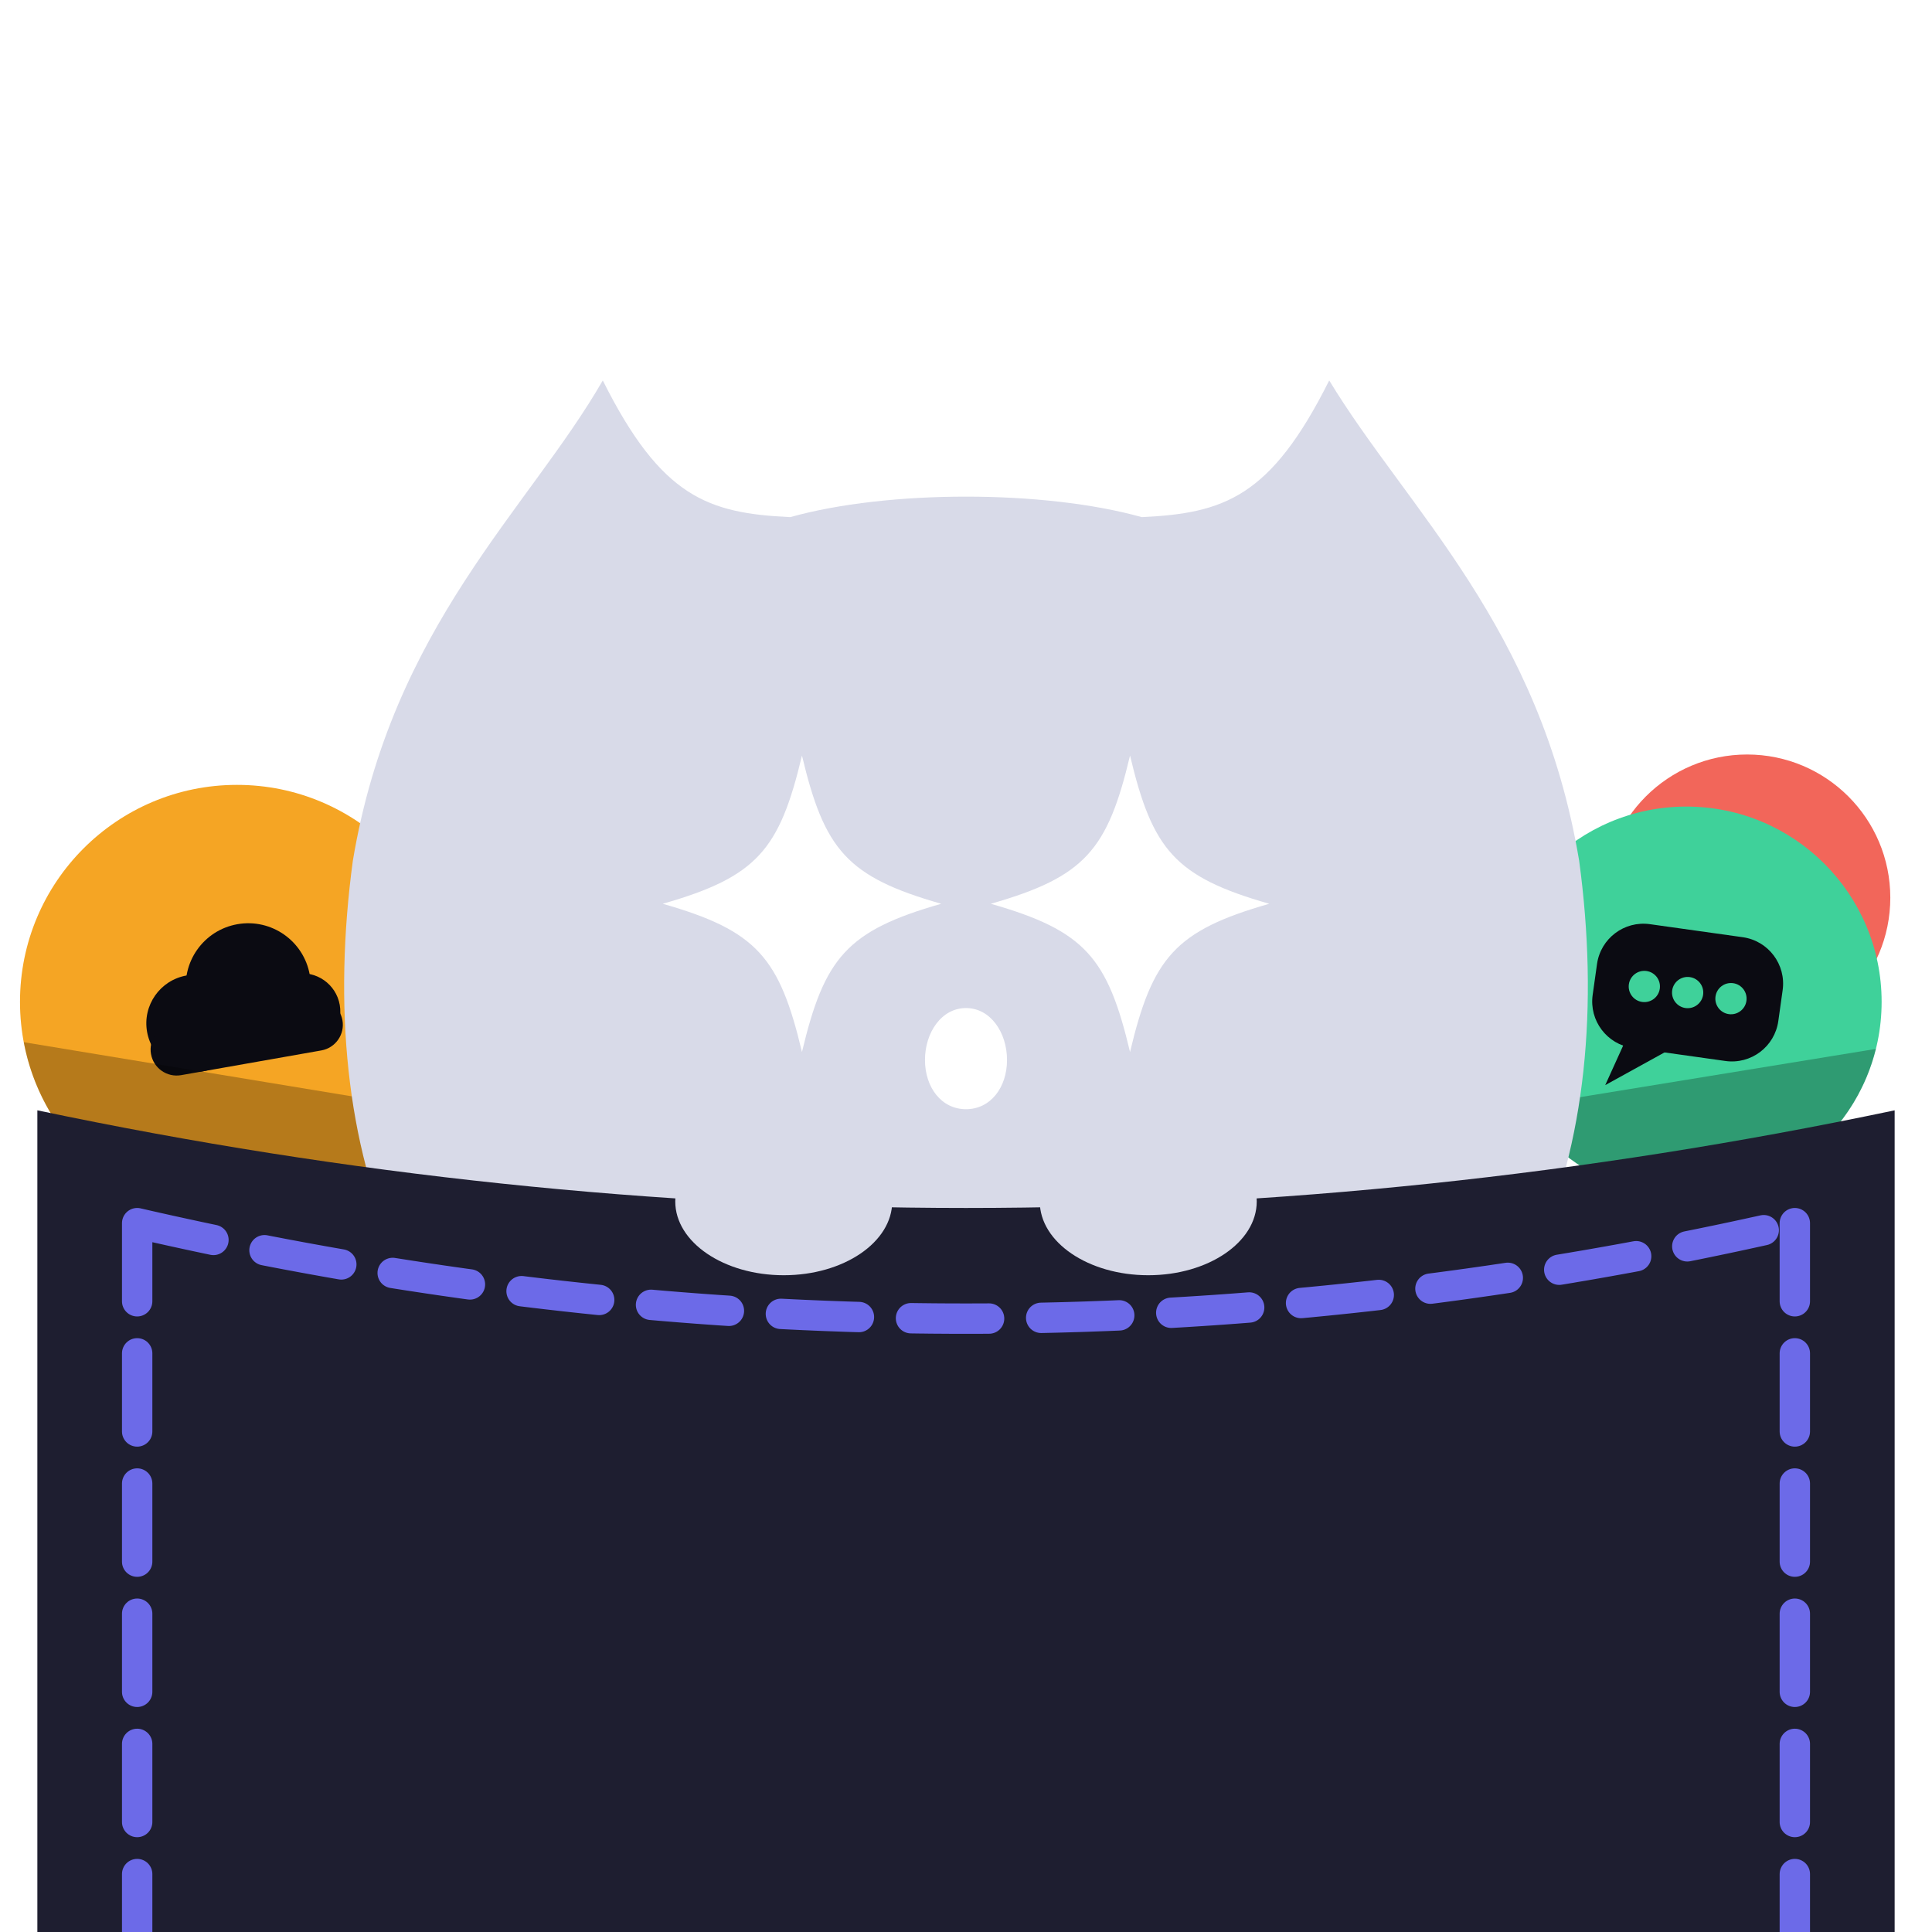
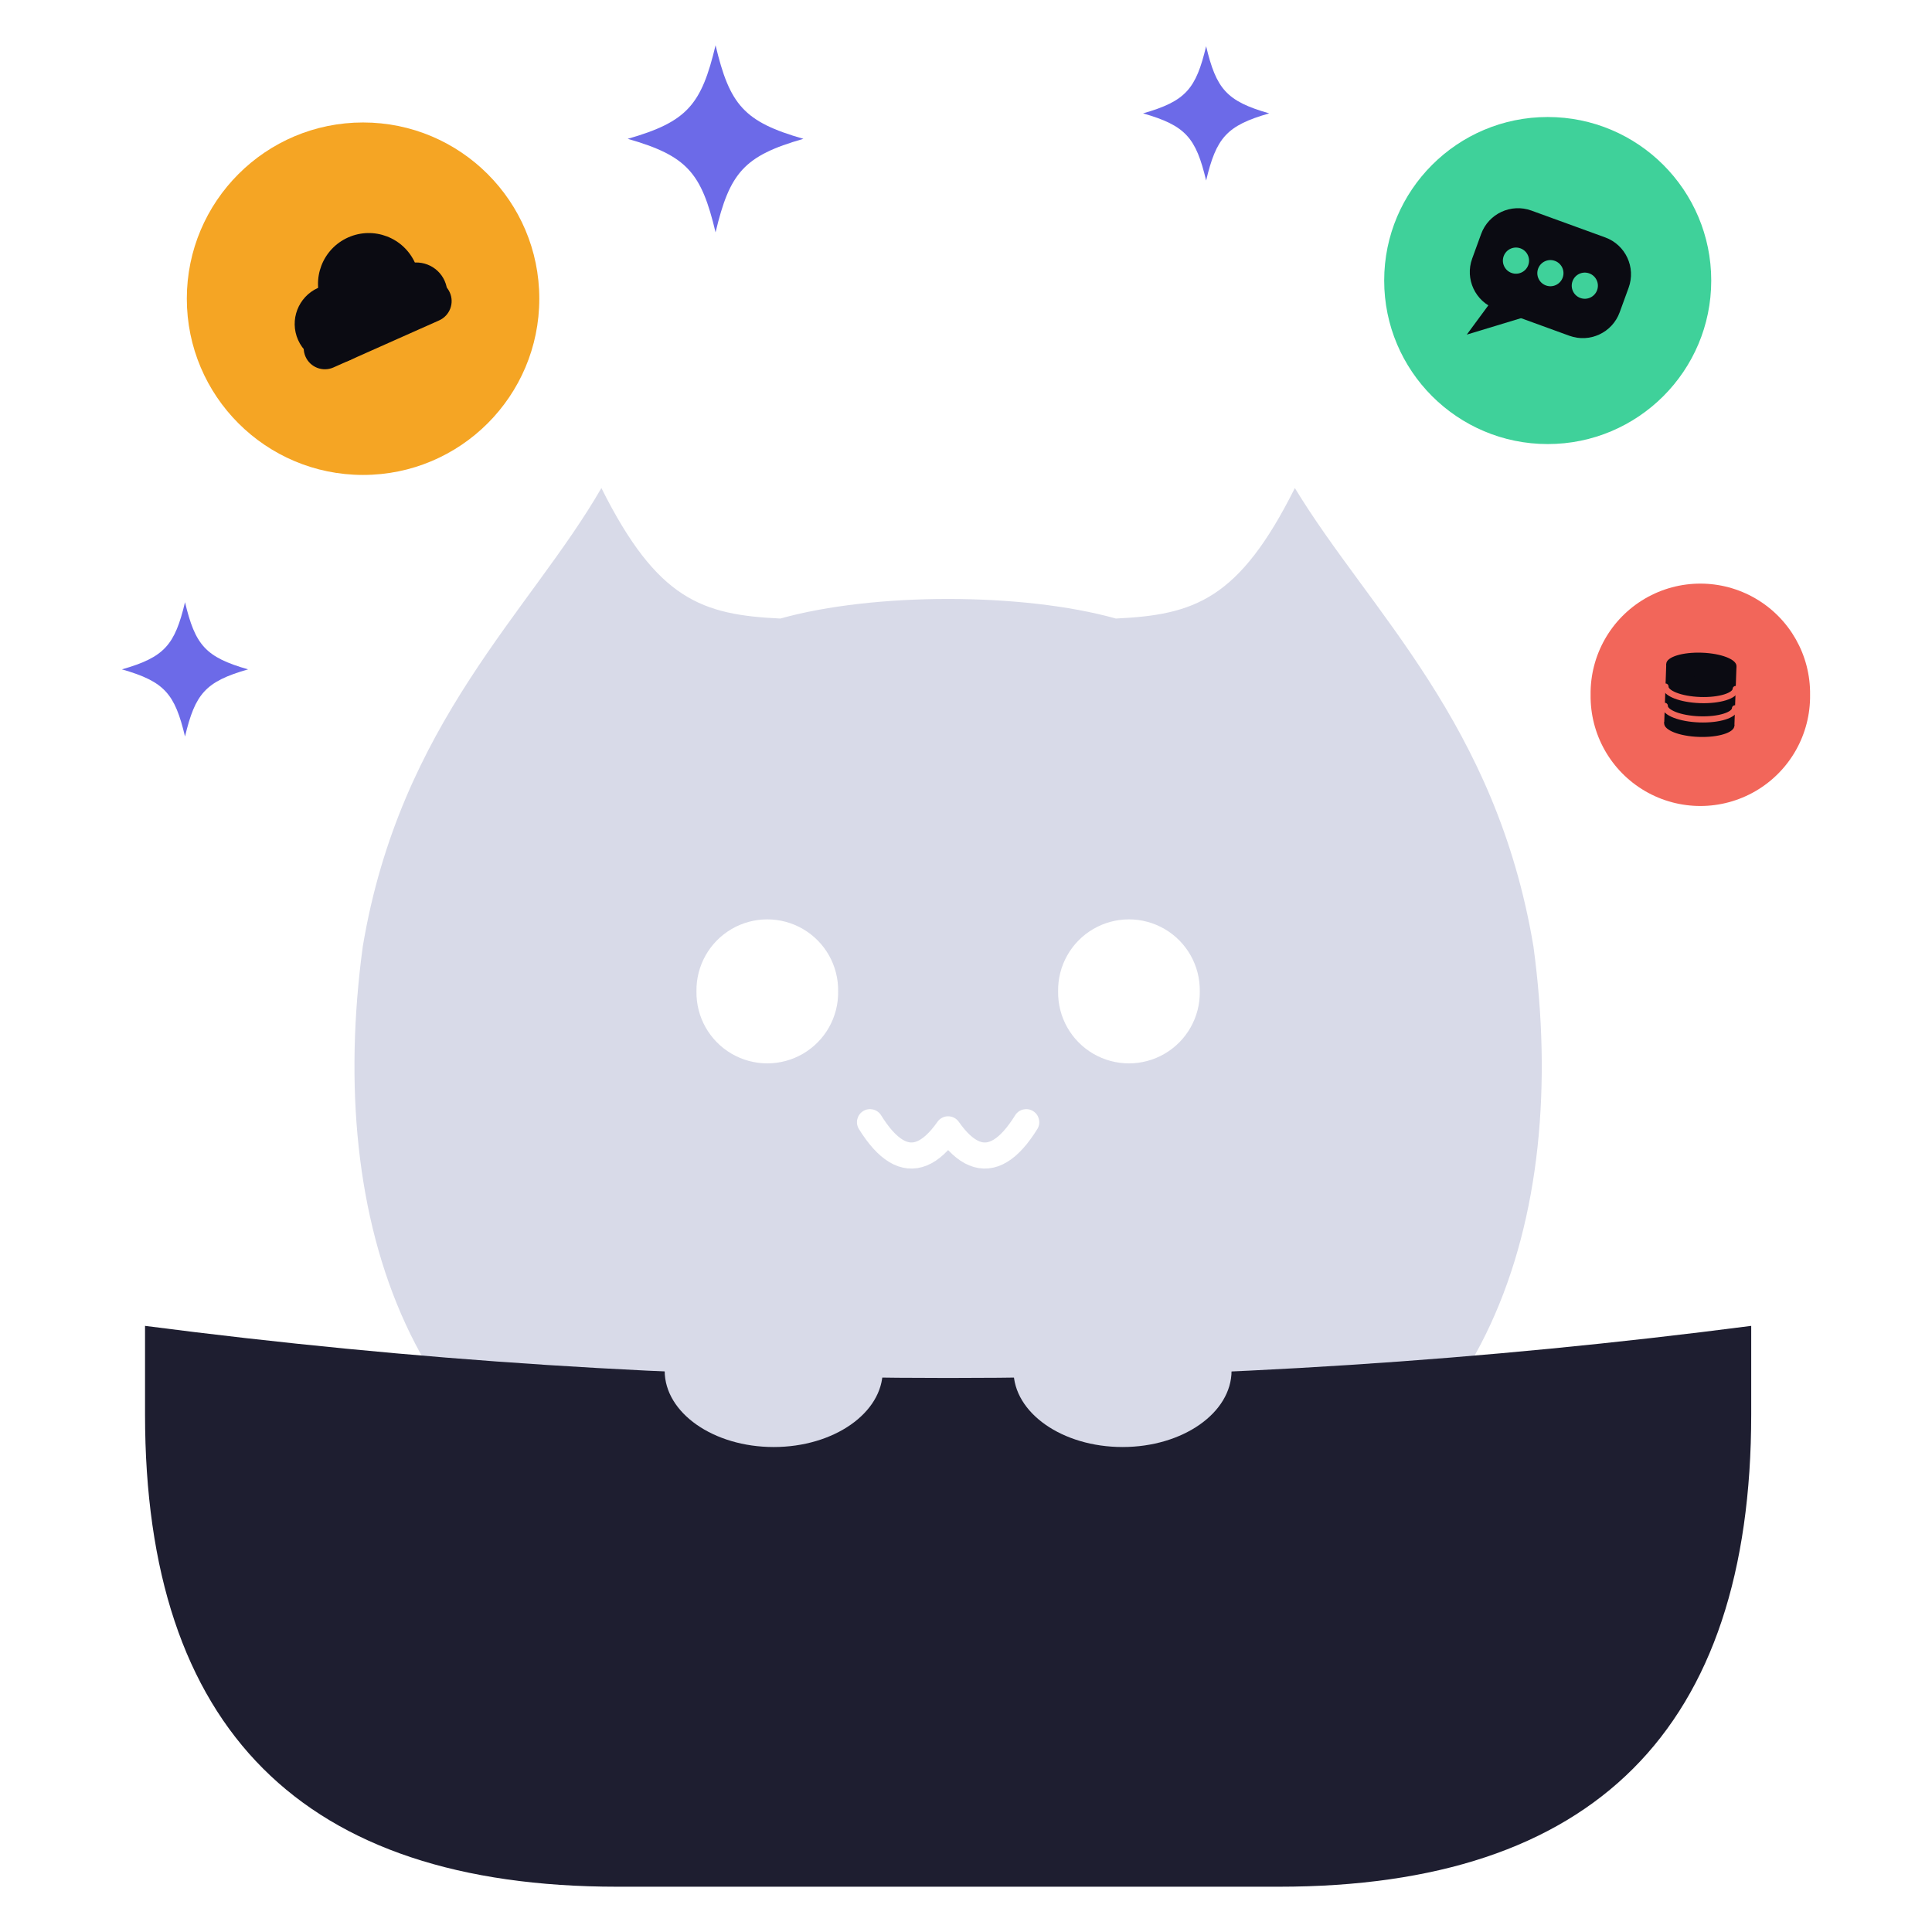
<svg xmlns="http://www.w3.org/2000/svg" viewBox="0 0 1024 1024" width="1024" height="1024">
-   <path d="M850.1 475.8 A75.9 75.9 0 1 0 1001.9 475.8 A75.9 75.9 0 1 0 850.1 475.8 Z" fill="#F2665A" />
-   <path d="M904.82 451.98 L952.92 458.74 L947.18 499.62 L899.08 492.86 Z" fill="#0B0B12" />
-   <path d="M904.82 451.98 A24.29 8.5 8 1 0 952.92 458.74 A24.29 8.5 8 1 0 904.82 451.98 Z" fill="#0B0B12" />
-   <path d="M899.08 492.86 A24.29 8.5 8 1 0 947.18 499.62 A24.29 8.5 8 1 0 899.08 492.86 Z" fill="#0B0B12" />
-   <path d="M902.62 467.61 A24.29 8.5 8 0 0 950.73 474.37" fill="none" stroke="#F2665A" stroke-width="4.25" stroke-linecap="round" stroke-linejoin="round" />
-   <path d="M900.77 480.84 A24.29 8.5 8 0 0 948.87 487.6" fill="none" stroke="#F2665A" stroke-width="4.25" stroke-linecap="round" stroke-linejoin="round" />
-   <path d="M10.6 531 A115 115 0 1 0 240.6 531 A115 115 0 1 0 10.6 531 Z" fill="#F5A524" />
-   <path d="M77.95 546.88 A25.76 25.76 -10 1 0 128.69 537.93 A25.76 25.76 -10 1 0 77.95 546.88 Z" fill="#0B0B12" />
-   <path d="M98.95 528.22 A33.12 33.12 -10 1 0 164.19 516.72 A33.12 33.12 -10 1 0 98.95 528.22 Z" fill="#0B0B12" />
-   <path d="M140.2 539.64 A20.24 20.24 -10 1 0 180.07 532.61 A20.24 20.24 -10 1 0 140.2 539.64 Z" fill="#0B0B12" />
-   <path d="M91.22 542.67 L165.52 529.57 A13.8 13.8 -10 0 1 181.5 540.76 L181.5 540.76 A13.8 13.8 -10 0 1 170.31 556.75 L96.02 569.85 A13.8 13.8 -10 0 1 80.03 558.65 L80.03 558.65 A13.8 13.8 -10 0 1 91.22 542.67 Z" fill="#0B0B12" />
-   <path d="M225.73 587.56 A115 115 0 0 1 12.6 552.38 Z" fill="#000000" fill-opacity="0.26" />
-   <path d="M790.3 531 A103.5 103.5 0 1 0 997.3 531 A103.5 103.5 0 1 0 790.3 531 Z" fill="#3FD19A" />
-   <path d="M874.5 489.83 L923.7 496.74 A24.84 24.84 8 0 1 944.84 524.8 L942.54 541.19 A24.84 24.84 8 0 1 914.48 562.34 L865.28 555.42 A24.84 24.84 8 0 1 844.14 527.37 L846.45 510.97 A24.84 24.84 8 0 1 874.5 489.83 Z" fill="#0B0B12" />
-   <path d="M862.93 548.4 L850.81 575.13 L887.06 555.14 Z" fill="#0B0B12" />
-   <path d="M863.33 521.7 A8.28 8.28 8 1 0 879.73 524.01 A8.28 8.28 8 1 0 863.33 521.7 Z" fill="#3FD19A" />
-   <path d="M886.29 524.93 A8.28 8.28 8 1 0 902.69 527.23 A8.28 8.28 8 1 0 886.29 524.93 Z" fill="#3FD19A" />
-   <path d="M909.25 528.15 A8.28 8.28 8 1 0 925.65 530.46 A8.28 8.28 8 1 0 909.25 528.15 Z" fill="#3FD19A" />
-   <path d="M994.25 555.94 A103.5 103.5 0 0 1 806.48 586.57 Z" fill="#000000" fill-opacity="0.26" />
-   <path d="M319.49 201.64 C350.54 263.74 375.38 272.02 418.85 274.09 C470.6 259.6 553.4 259.6 605.15 274.09 C648.62 272.02 673.46 263.74 704.51 201.64 C745.91 269.95 816.29 332.05 836.99 456.25 C857.69 609.43 810.08 750.19 665.18 791.59 C582.38 814.36 441.62 814.36 358.82 791.59 C213.92 750.19 166.31 609.43 187.01 456.25 C207.71 332.05 280.16 269.95 319.49 201.64 Z M425.06 400.46 C436.96 450.45 448.87 464.74 498.86 479.02 C448.87 493.3 436.96 507.59 425.06 557.58 C413.16 507.59 401.25 493.3 351.26 479.02 C401.25 464.74 413.16 450.45 425.06 400.46 Z M598.94 400.46 C610.84 450.45 622.75 464.74 672.74 479.02 C622.75 493.3 610.84 507.59 598.94 557.58 C587.04 507.59 575.14 493.3 525.14 479.02 C575.14 464.74 587.04 450.45 598.94 400.46 Z M512 534.29 C525.04 534.29 533.74 547.33 533.74 561.82 C533.74 576.31 525.04 587.9 512 587.9 C498.96 587.9 490.26 576.31 490.26 561.82 C490.26 547.33 498.96 534.29 512 534.29 Z" fill="#D8DAE8" fill-rule="evenodd" />
-   <path d="M19.8 588.5 Q512 692 1004.2 588.5 L1004.2 1175 L19.8 1175 Z" fill="#1E1E30" />
-   <path d="M72.7 648.3 L74.9 648.8 L77.09 649.31 L79.29 649.81 L81.49 650.3 L83.68 650.8 L85.88 651.29 L88.08 651.78 L90.27 652.27 L92.47 652.75 L94.67 653.23 L96.86 653.71 L99.06 654.19 L101.25 654.66 L103.45 655.14 L105.65 655.61 L107.84 656.07 L110.04 656.54 L112.24 657 L113.13 657.19 M140.19 662.65 L140.79 662.77 L142.99 663.2 L145.18 663.62 L147.38 664.04 L149.58 664.46 L151.77 664.88 L153.97 665.29 L156.17 665.7 L158.36 666.11 L160.56 666.52 L162.76 666.92 L164.95 667.32 L167.15 667.72 L169.35 668.11 L171.54 668.51 L173.74 668.9 L175.94 669.29 L178.13 669.67 L180.33 670.06 L180.9 670.16 M208.13 674.69 L208.88 674.81 L211.08 675.16 L213.28 675.5 L215.47 675.85 L217.67 676.19 L219.87 676.52 L222.06 676.86 L224.26 677.19 L226.45 677.52 L228.65 677.85 L230.85 678.17 L233.04 678.5 L235.24 678.82 L237.44 679.13 L239.63 679.45 L241.83 679.76 L244.03 680.07 L246.22 680.38 L248.42 680.68 L249.08 680.77 M276.44 684.35 L276.97 684.42 L279.17 684.69 L281.37 684.95 L283.56 685.22 L285.76 685.48 L287.96 685.74 L290.15 686 L292.35 686.25 L294.55 686.5 L296.74 686.75 L298.94 687 L301.14 687.24 L303.33 687.48 L305.53 687.72 L307.73 687.96 L309.92 688.19 L312.12 688.42 L314.32 688.65 L316.51 688.88 L317.58 688.99 M345.06 691.59 L345.07 691.59 L347.26 691.78 L349.46 691.97 L351.66 692.16 L353.85 692.34 L356.05 692.52 L358.25 692.7 L360.44 692.88 L362.64 693.05 L364.83 693.22 L367.03 693.39 L369.23 693.56 L371.42 693.72 L373.62 693.88 L375.82 694.04 L378.01 694.19 L380.21 694.35 L382.41 694.5 L384.6 694.64 L386.34 694.76 M413.89 696.38 L415.35 696.45 L417.55 696.56 L419.75 696.67 L421.94 696.77 L424.14 696.88 L426.34 696.98 L428.53 697.07 L430.73 697.17 L432.93 697.26 L435.12 697.35 L437.32 697.44 L439.52 697.52 L441.71 697.6 L443.91 697.68 L446.11 697.76 L448.3 697.84 L450.5 697.91 L452.69 697.98 L454.89 698.04 L455.25 698.06 M482.85 698.68 L483.45 698.69 L485.64 698.72 L487.84 698.75 L490.03 698.77 L492.23 698.8 L494.43 698.82 L496.62 698.84 L498.82 698.85 L501.02 698.87 L503.21 698.88 L505.41 698.89 L507.61 698.89 L509.8 698.9 L512 698.9 L514.2 698.9 L516.39 698.89 L518.59 698.89 L520.79 698.88 L522.98 698.87 L524.24 698.86 M551.84 698.48 L553.73 698.44 L555.93 698.39 L558.13 698.34 L560.32 698.29 L562.52 698.23 L564.72 698.17 L566.91 698.11 L569.11 698.04 L571.31 697.98 L573.5 697.91 L575.7 697.84 L577.89 697.76 L580.09 697.68 L582.29 697.6 L584.48 697.52 L586.68 697.44 L588.88 697.35 L591.07 697.26 L593.22 697.17 M620.79 695.8 L621.83 695.74 L624.02 695.61 L626.22 695.48 L628.41 695.35 L630.61 695.21 L632.81 695.07 L635 694.93 L637.2 694.79 L639.4 694.64 L641.59 694.5 L643.79 694.35 L645.99 694.19 L648.18 694.04 L650.38 693.88 L652.58 693.72 L654.77 693.56 L656.97 693.39 L659.17 693.22 L661.36 693.05 L662.09 692.99 M689.59 690.63 L689.92 690.6 L692.11 690.39 L694.31 690.19 L696.51 689.97 L698.7 689.76 L700.9 689.54 L703.1 689.33 L705.29 689.1 L707.49 688.88 L709.68 688.65 L711.88 688.42 L714.08 688.19 L716.27 687.96 L718.47 687.72 L720.67 687.48 L722.86 687.24 L725.06 687 L727.26 686.75 L729.45 686.5 L730.77 686.35 M758.16 683.01 L760.2 682.75 L762.4 682.46 L764.6 682.17 L766.79 681.88 L768.99 681.58 L771.19 681.29 L773.38 680.99 L775.58 680.68 L777.78 680.38 L779.97 680.07 L782.17 679.76 L784.37 679.45 L786.56 679.13 L788.76 678.82 L790.96 678.5 L793.15 678.17 L795.35 677.85 L797.54 677.52 L799.16 677.28 M826.43 672.98 L828.3 672.67 L830.49 672.3 L832.69 671.94 L834.89 671.56 L837.08 671.19 L839.28 670.82 L841.48 670.44 L843.67 670.06 L845.87 669.67 L848.06 669.29 L850.26 668.9 L852.46 668.51 L854.65 668.11 L856.85 667.72 L859.05 667.32 L861.24 666.92 L863.44 666.52 L865.64 666.11 L867.2 665.82 M894.3 660.58 L896.39 660.16 L898.58 659.72 L900.78 659.27 L902.98 658.82 L905.17 658.37 L907.37 657.91 L909.57 657.46 L911.76 657 L913.96 656.54 L916.16 656.07 L918.35 655.61 L920.55 655.14 L922.75 654.66 L924.94 654.19 L927.14 653.71 L929.33 653.23 L931.53 652.75 L933.73 652.27 L934.81 652.03 M72.7 648.3 L72.7 689.7 M72.7 717.3 L72.7 758.7 M72.7 786.3 L72.7 827.7 M72.7 855.3 L72.7 896.7 M72.7 924.3 L72.7 965.7 M72.7 993.3 L72.7 1034.7 M72.7 1062.3 L72.7 1103.7 M951.3 648.3 L951.3 689.7 M951.3 717.3 L951.3 758.7 M951.3 786.3 L951.3 827.7 M951.3 855.3 L951.3 896.7 M951.3 924.3 L951.3 965.7 M951.3 993.3 L951.3 1034.7 M951.3 1062.3 L951.3 1103.7" fill="none" stroke="#6C6AE8" stroke-width="16.1" stroke-linecap="round" stroke-linejoin="round" />
-   <path d="M357.9 636.8 A57.5 39.1 0 1 0 472.9 636.8 A57.5 39.1 0 1 0 357.9 636.8 Z" fill="#D8DAE8" />
-   <path d="M551.1 636.8 A57.5 39.1 0 1 0 666.1 636.8 A57.5 39.1 0 1 0 551.1 636.8 Z" fill="#D8DAE8" />
+   <path d="M379.26 24 C386.77 55.55 394.28 64.56 425.83 73.58 C394.28 82.59 386.77 91.6 379.26 123.15 C371.75 91.6 364.23 82.59 332.69 73.58 C364.23 64.56 371.75 55.55 379.26 24 Z" fill="#6C6AE8" />
+   <path d="M639.27 24.5 C644.67 47.15 650.06 53.62 672.71 60.09 C650.06 66.57 644.67 73.04 639.27 95.69 C633.88 73.04 628.49 66.57 605.84 60.09 C628.49 53.62 633.88 47.15 639.27 24.5 Z" fill="#6C6AE8" />
+   <path d="M98.06 319.18 C103.45 341.83 108.84 348.31 131.49 354.78 C108.84 361.25 103.45 367.72 98.06 390.37 C92.66 367.72 87.27 361.25 64.62 354.78 C87.27 348.31 92.66 341.83 98.06 319.18 Z" fill="#6C6AE8" />
+   <path d="M843.05 368.26 A58.17 58.17 0 1 0 959.38 368.26 A58.17 58.17 0 1 0 843.05 368.26 Z" fill="#F2665A" />
+   <path d="M883.16 351.8 L920.37 353.1 L919.26 384.72 L882.06 383.42 Z" fill="#0B0B12" />
+   <path d="M883.16 351.8 A18.61 6.51 2 1 0 920.37 353.1 A18.61 6.51 2 1 0 883.16 351.8 Z" fill="#0B0B12" />
+   <path d="M882.06 383.42 A18.61 6.51 2 1 0 919.26 384.72 A18.61 6.51 2 1 0 882.06 383.42 Z" fill="#0B0B12" />
+   <path d="M882.74 363.89 A18.61 6.51 2 0 0 919.95 365.19" fill="none" stroke="#F2665A" stroke-width="3.26" stroke-linecap="round" stroke-linejoin="round" />
+   <path d="M882.38 374.12 A18.61 6.51 2 0 0 919.59 375.42" fill="none" stroke="#F2665A" stroke-width="3.26" stroke-linecap="round" stroke-linejoin="round" />
+   <path d="M99.02 158.32 A93.41 93.41 0 1 0 285.84 158.32 A93.41 93.41 0 1 0 99.02 158.32 Z" fill="#F5A524" />
+   <path d="M158 180.2 A20.92 20.92 -24 1 0 196.23 163.18 A20.92 20.92 -24 1 0 158 180.2 Z" fill="#0B0B12" />
+   <path d="M170.88 161.37 A26.9 26.9 -24 1 0 220.04 139.49 A26.9 26.9 -24 1 0 170.88 161.37 Z" fill="#0B0B12" />
+   <path d="M205.64 162.26 A16.44 16.44 -24 1 0 235.68 148.88 A16.44 16.44 -24 1 0 205.64 162.26 Z" fill="#0B0B12" />
+   <path d="M167.63 174.27 L223.61 149.35 A11.21 11.21 -24 0 1 238.41 155.03 L238.41 155.03 A11.21 11.21 -24 0 1 232.73 169.83 L176.75 194.75 A11.21 11.21 -24 0 1 161.95 189.07 L161.95 189.07 A11.21 11.21 -24 0 1 167.63 174.27 Z" fill="#0B0B12" />
+   <path d="M733.65 148.69 A86.67 86.67 0 1 0 906.99 148.69 A86.67 86.67 0 1 0 733.65 148.69 Z" fill="#3FD19A" />
+   <path d="M811.68 111.61 L850.78 125.83 A20.8 20.8 20 0 1 863.21 152.5 L858.46 165.53 A20.8 20.8 20 0 1 831.8 177.96 L792.71 163.73 A20.8 20.8 20 0 1 780.28 137.07 L785.02 124.04 A20.8 20.8 20 0 1 811.68 111.61 Z" fill="#0B0B12" />
+   <path d="M792 157.57 L777.42 177.35 L810.6 167.29 Z" fill="#0B0B12" />
+   <path d="M796.98 135.77 A6.93 6.93 20 1 0 810.01 140.51 A6.93 6.93 20 1 0 796.98 135.77 Z" fill="#3FD19A" />
+   <path d="M815.23 142.41 A6.93 6.93 20 1 0 828.26 147.15 A6.93 6.93 20 1 0 815.23 142.41 Z" fill="#3FD19A" />
+   <path d="M833.47 149.05 A6.93 6.93 20 1 0 846.5 153.79 A6.93 6.93 20 1 0 833.47 149.05 Z" fill="#3FD19A" />
+   <path d="M318.75 258.67 C348.39 317.96 372.1 325.86 413.6 327.84 C463 314 542.05 314 591.45 327.84 C632.95 325.86 656.66 317.96 686.3 258.67 C725.82 323.88 793.01 383.17 812.77 501.73 C832.53 647.97 787.08 782.34 648.76 821.86 C569.71 843.6 435.34 843.6 356.29 821.86 C217.96 782.34 172.51 647.97 192.27 501.73 C212.04 383.17 281.2 323.88 318.75 258.67 Z M369.14 525.45 A37.55 37.55 0 1 0 444.23 525.45 A37.55 37.55 0 1 0 369.14 525.45 Z M560.82 525.45 A37.55 37.55 0 1 0 635.91 525.45 A37.55 37.55 0 1 0 560.82 525.45 Z M466.91 590.98 L468.5 593.45 L470.06 595.68 L471.59 597.68 L473.08 599.43 L474.52 600.93 L475.9 602.2 L477.21 603.24 L478.43 604.06 L479.56 604.67 L480.6 605.1 L481.55 605.37 L482.43 605.51 L483.28 605.54 L484.15 605.46 L485.06 605.25 L486.05 604.91 L487.14 604.39 L488.31 603.68 L489.58 602.75 L490.92 601.6 L492.33 600.21 L493.8 598.58 L495.31 596.71 L496.86 594.6 A6.92 6.92 0 0 1 508.19 594.6 L509.74 596.71 L511.25 598.58 L512.71 600.21 L514.12 601.6 L515.47 602.75 L516.74 603.68 L517.91 604.39 L519 604.91 L519.99 605.25 L520.9 605.46 L521.76 605.54 L522.62 605.51 L523.5 605.37 L524.45 605.1 L525.49 604.67 L526.62 604.06 L527.84 603.24 L529.15 602.2 L530.53 600.93 L531.96 599.43 L533.45 597.68 L534.98 595.68 L536.55 593.45 L538.14 590.98 A6.92 6.92 0 0 1 549.91 598.25 L548.04 601.15 L546.14 603.86 L544.22 606.37 L542.25 608.68 L540.23 610.79 L538.15 612.71 L536 614.41 L533.76 615.9 L531.43 617.16 L529.01 618.16 L526.5 618.87 L523.93 619.28 L521.32 619.36 L518.73 619.12 L516.19 618.55 L513.72 617.69 L511.34 616.56 L509.06 615.19 L506.87 613.59 L504.76 611.78 L502.71 609.76 L502.52 609.56 L502.34 609.76 L500.29 611.78 L498.18 613.59 L495.99 615.19 L493.71 616.56 L491.33 617.69 L488.86 618.55 L486.32 619.12 L483.72 619.36 L481.12 619.28 L478.55 618.87 L476.04 618.16 L473.61 617.16 L471.29 615.9 L469.05 614.41 L466.9 612.71 L464.82 610.79 L462.8 608.68 L460.83 606.37 L458.9 603.86 L457.01 601.15 L455.14 598.25 A6.92 6.92 0 0 1 466.91 590.98 Z" fill="#D8DAE8" fill-rule="evenodd" />
+   <path d="M76.87 702.74 Q502.52 757.97 928.18 702.74 L928.18 749.62 Q928.18 1000 677.79 1000 L327.25 1000 Q76.87 1000 76.87 749.62 Z" fill="#1E1E30" />
+   <path d="M352.29 726.5 A57.78 40.45 0 1 0 467.86 726.5 A57.78 40.45 0 1 0 352.29 726.5 Z" fill="#D8DAE8" />
+   <path d="M537.19 726.5 A57.78 40.45 0 1 0 652.75 726.5 A57.78 40.45 0 1 0 537.19 726.5 Z" fill="#D8DAE8" />
</svg>
